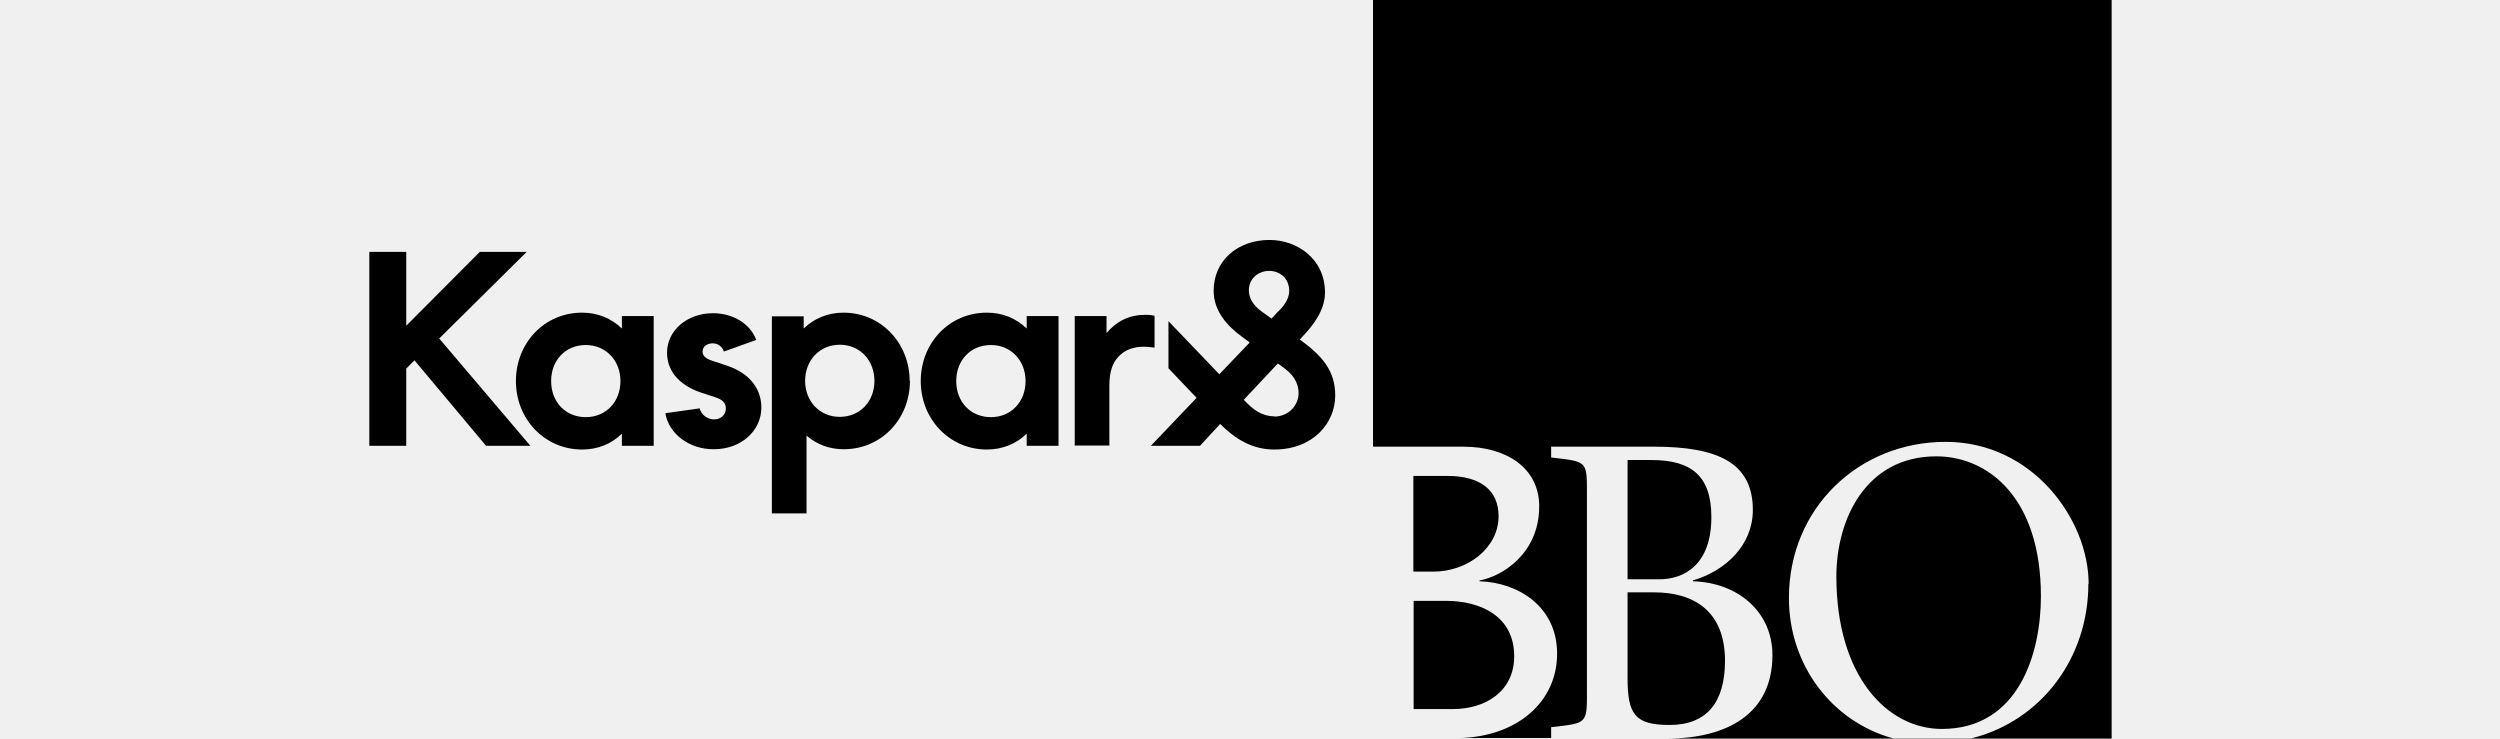
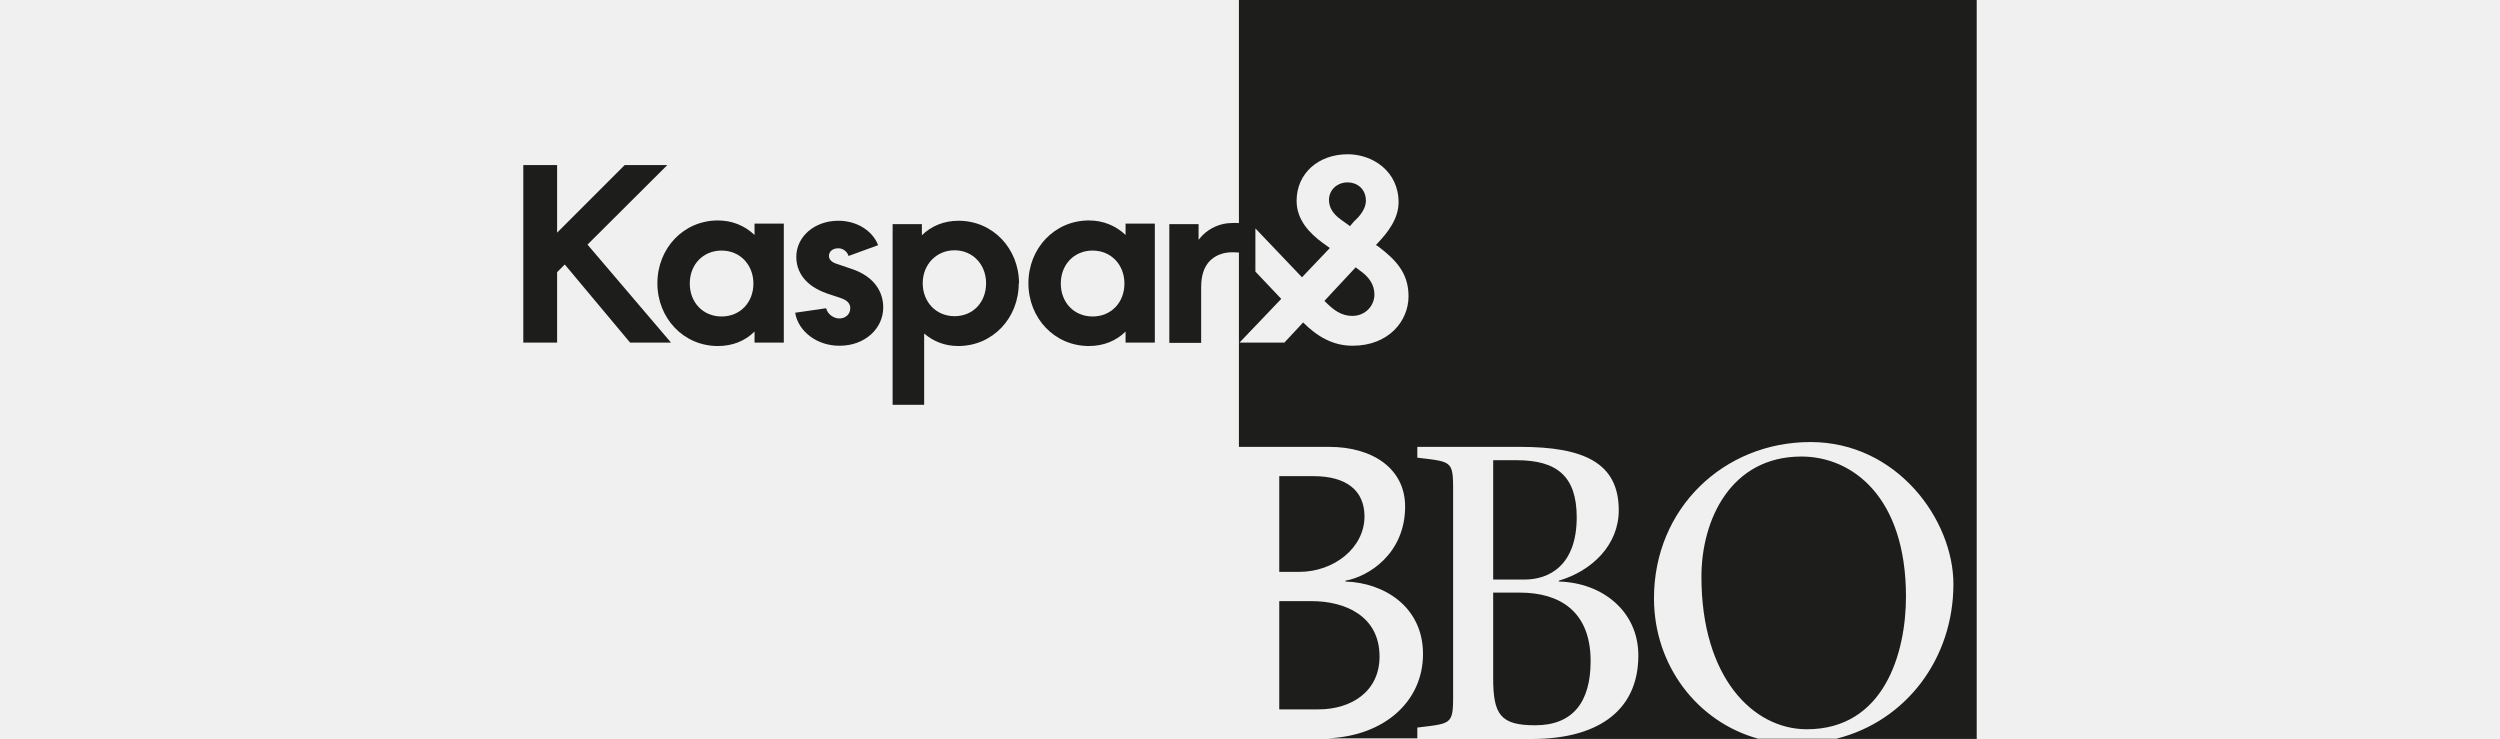
- <svg xmlns="http://www.w3.org/2000/svg" width="877" height="259" viewBox="0 0 877 259" fill="none">
-   <g clip-path="url(#clip0_1_78)">
-     <path d="M420.96 156.396H403.719L419.764 139.561L409.898 129.201V112.665L427.737 131.293L438.4 120.136L435.71 118.144C430.627 114.458 425.744 109.179 425.744 102.006C425.744 91.447 434.115 84.175 445.376 84.175C454.944 84.175 464.81 90.75 464.81 102.604C464.81 108.979 460.425 114.359 457.037 117.945L455.94 119.14L456.439 119.439C463.813 124.918 468.398 129.998 468.398 138.764C468.398 148.228 460.824 157.691 446.971 157.691C439.397 157.691 433.417 154.105 428.036 148.726L420.86 156.496L420.96 156.396ZM446.971 146.136C452.153 146.136 455.542 142.052 455.542 137.967C455.542 133.883 453.25 130.994 449.762 128.604L448.267 127.508L436.308 140.259C439.596 143.745 442.686 146.036 446.971 146.036V146.136ZM452.253 102.106C452.253 97.324 448.665 95.033 445.277 95.033C441.191 95.033 438.101 97.922 438.101 101.807C438.101 104.297 439.297 106.887 442.586 109.278L446.074 111.769L447.968 109.677C449.861 107.983 452.253 105.194 452.253 102.106Z" fill="black" />
-     <path d="M405.015 110.772V121.929C403.819 121.83 402.523 121.63 401.128 121.63C397.54 121.63 394.451 122.826 392.358 125.117C390.365 127.209 389.169 130.197 389.169 135.278V156.296H377.01V110.872H388.172V116.849C388.67 116.351 389.069 115.753 389.667 115.255C392.557 112.366 396.643 110.473 401.128 110.473C402.423 110.374 403.819 110.473 405.015 110.772Z" fill="black" />
-     <path d="M371.33 110.972V156.396H360.168V152.113C356.58 155.699 351.597 157.691 346.216 157.691C333.061 157.691 322.995 147.032 322.995 133.684C322.995 120.335 332.961 109.677 346.216 109.677C351.697 109.677 356.481 111.669 360.168 115.255V110.872H371.33V110.972ZM359.769 133.684C359.769 126.512 354.687 121.033 347.611 121.033C340.535 121.033 335.453 126.312 335.453 133.684C335.453 141.055 340.535 146.335 347.611 146.335C354.687 146.335 359.769 140.956 359.769 133.684Z" fill="black" />
-     <path d="M319.208 133.584C319.208 146.933 309.242 157.592 295.988 157.592C290.905 157.592 286.52 155.898 282.932 152.81V180.105H270.774V110.972H281.936V115.255C285.523 111.768 290.307 109.677 295.888 109.677C309.043 109.677 319.108 120.335 319.108 133.684L319.208 133.584ZM306.751 133.584C306.751 126.412 301.668 120.933 294.592 120.933C287.517 120.933 282.434 126.412 282.434 133.584C282.434 140.757 287.517 146.235 294.592 146.235C301.668 146.235 306.751 140.856 306.751 133.584Z" fill="black" />
-     <path d="M233.501 144.94L245.46 143.247C245.959 145.538 248.251 147.132 250.543 147.132C252.835 147.132 254.629 145.538 254.629 143.247C254.629 141.354 253.433 140.159 250.942 139.362L245.759 137.668C237.388 134.78 234 129.4 234 123.722C234 115.952 240.976 109.876 250.144 109.876C257.32 109.876 263.299 113.761 265.293 119.24L253.931 123.324C253.433 121.63 251.839 120.435 250.045 120.435C247.952 120.435 246.457 121.63 246.457 123.324C246.457 124.818 247.553 125.814 249.746 126.512L254.828 128.205C264.196 131.293 267.086 137.569 267.086 142.948C267.086 151.117 260.011 157.592 250.443 157.592C241.873 157.691 234.598 152.212 233.402 144.94H233.501Z" fill="black" />
-     <path d="M229.316 110.972V156.396H218.154V152.113C214.566 155.699 209.782 157.691 204.202 157.691C191.047 157.691 180.981 147.032 180.981 133.684C180.981 120.335 190.947 109.677 204.202 109.677C209.683 109.677 214.466 111.669 218.154 115.255V110.872H229.316V110.972ZM217.656 133.684C217.656 126.512 212.573 121.033 205.497 121.033C198.421 121.033 193.339 126.312 193.339 133.684C193.339 141.055 198.421 146.335 205.497 146.335C212.573 146.335 217.656 140.956 217.656 133.684Z" fill="black" />
-     <path d="M142.513 88.359V114.259L168.324 88.359H184.768L154.073 118.742L186.064 156.396H170.517L145.403 126.412L142.513 129.301V156.396H129.557V88.359H142.513Z" fill="black" />
-     <path d="M740.766 259V0H481.652V156.695H513.344C528.592 156.695 539.953 164.266 539.953 177.614C539.953 194.25 526.898 202.219 519.025 203.614V203.913C532.478 204.311 546.231 212.679 546.231 229.315C546.231 245.95 532.678 258.103 512.646 258.9H511.45H544.139V255.115C557.294 253.521 556.696 254.218 556.696 240.671V174.925C556.696 161.377 557.294 162.074 544.139 160.48V156.695H580.215C602.539 156.695 614.897 162.273 614.897 178.909C614.897 191.162 605.429 200.227 593.868 203.614V203.913C609.415 204.311 621.773 214.472 621.773 229.813C621.773 250.234 606.127 259.1 584.6 259.1H740.666L740.766 259ZM732.594 204.809C732.594 230.809 716.15 252.824 691.634 259H664.028C642.701 253.123 627.553 233.399 627.553 209.79C627.553 178.212 652.069 155.002 682.565 155.002C713.061 155.002 732.694 182.296 732.694 204.809H732.594ZM715.951 209.192C715.951 174.227 697.115 160.082 679.276 160.082C654.461 160.082 644.196 182.296 644.196 202.219C644.196 237.583 662.334 255.713 681.17 255.713C708.377 255.713 715.951 228.817 715.951 209.192ZM507.763 166.955H495.804V200.526H502.78C515.038 200.526 525.702 192.058 525.702 181.101C525.702 172.036 519.423 166.955 507.763 166.955ZM507.265 210.786H495.904V248.74H509.657C521.217 248.74 531.183 242.464 531.183 230.211C531.183 215.867 518.925 210.786 507.364 210.786H507.265ZM579.318 161.377H570.947V203.215H582.109C590.48 203.215 600.346 198.434 600.346 181.4C600.346 166.955 593.37 161.377 579.318 161.377ZM580.315 207.798H570.947V237.782C570.947 250.632 573.538 254.318 585.696 254.318C598.851 254.318 605.13 246.249 605.13 231.805C605.13 214.173 593.968 207.798 580.315 207.798Z" fill="black" />
-   </g>
-   <defs>
-     <clipPath id="clip0_1_78">
-       <rect width="877" height="259" fill="white" />
-     </clipPath>
-   </defs>
+ <svg xmlns="http://www.w3.org/2000/svg" width="876.615" height="259" viewBox="0 0 876.615 259">
+   <path fill-rule="nonzero" fill="rgb(11.373%, 11.373%, 10.588%)" fill-opacity="1" d="M 693.125 259 L 693.125 0 L 434.422 0 L 434.422 156.695 L 466.102 156.695 C 481.242 156.695 492.699 164.266 492.699 177.613 C 492.699 194.25 479.746 202.219 471.777 203.613 L 471.777 203.914 C 485.227 204.312 498.973 212.68 498.973 229.316 C 498.973 245.949 485.426 258.102 465.504 258.898 L 464.309 258.898 L 496.98 258.898 L 496.98 255.113 C 510.129 253.52 509.531 254.219 509.531 240.672 L 509.531 174.926 C 509.531 161.375 510.129 162.074 496.98 160.48 L 496.98 156.695 L 533.043 156.695 C 555.355 156.695 567.609 162.273 567.609 178.91 C 567.609 191.16 558.145 200.227 546.59 203.613 L 546.59 203.914 C 562.031 204.312 574.48 214.473 574.48 229.812 C 574.48 250.234 558.844 259.102 537.426 259.102 L 693.223 259.102 Z M 482.438 85.969 L 482.934 86.168 C 489.609 91.148 493.895 95.828 493.895 103.898 C 493.895 112.566 486.922 121.23 474.27 121.23 C 467.297 121.23 461.816 117.945 456.938 113.062 L 450.359 120.137 L 434.621 120.137 L 449.266 104.797 L 440.199 95.23 L 440.199 80.09 L 456.539 97.227 L 466.301 86.965 L 463.809 85.172 C 459.129 81.785 454.645 77.004 454.645 70.43 C 454.645 60.766 462.316 54.09 472.574 54.09 C 481.34 54.09 490.406 60.066 490.406 70.926 C 490.406 76.805 486.422 81.684 483.332 84.973 L 482.336 86.066 Z M 684.957 204.809 C 684.957 230.809 668.52 252.824 644.012 259 L 616.422 259 C 595.203 253.121 579.961 233.398 579.961 209.789 C 579.961 178.211 604.465 155 634.848 155 C 665.23 155 684.957 182.297 684.957 204.809 Z M 668.32 209.191 C 668.32 174.227 649.492 160.082 631.66 160.082 C 606.855 160.082 596.598 182.297 596.598 202.219 C 596.598 237.582 614.727 255.711 633.555 255.711 C 660.75 255.711 668.32 228.816 668.32 209.191 Z M 481.938 103.301 C 481.938 99.617 479.848 96.926 476.66 94.734 L 475.363 93.738 L 464.406 105.492 C 467.496 108.68 470.285 110.773 474.168 110.773 C 478.949 110.773 481.938 106.988 481.938 103.301 Z M 475.066 77.402 C 476.758 75.809 478.949 73.219 478.949 70.43 C 478.949 66.047 475.664 63.953 472.574 63.953 C 468.789 63.953 466 66.645 466 70.129 C 466 72.422 467.098 74.812 470.184 77.004 L 473.371 79.293 L 475.066 77.301 Z M 460.523 166.957 L 448.566 166.957 L 448.566 200.527 L 455.543 200.527 C 467.793 200.527 478.453 192.059 478.453 181.102 C 478.453 172.035 472.176 166.957 460.523 166.957 Z M 459.926 210.785 L 448.566 210.785 L 448.566 248.738 L 462.316 248.738 C 473.871 248.738 483.73 242.465 483.73 230.211 C 483.73 215.867 471.48 210.785 459.926 210.785 Z M 531.945 161.375 L 523.578 161.375 L 523.578 203.215 L 534.637 203.215 C 543.004 203.215 552.867 198.434 552.867 181.398 C 552.867 166.957 545.891 161.375 531.848 161.375 Z M 532.941 207.797 L 523.578 207.797 L 523.578 237.781 C 523.578 250.633 526.168 254.316 538.32 254.316 C 551.473 254.316 557.746 246.25 557.746 231.805 C 557.746 214.172 546.688 207.797 532.941 207.797 Z M 532.941 207.797 " />
+   <path fill-rule="nonzero" fill="rgb(11.373%, 11.373%, 10.588%)" fill-opacity="1" d="M 435.719 78.398 L 435.719 88.656 C 434.621 88.559 433.426 88.457 432.133 88.457 C 428.844 88.457 426.055 89.555 424.062 91.645 C 422.27 93.637 421.176 96.328 421.176 100.91 L 421.176 120.234 L 410.016 120.234 L 410.016 78.598 L 420.277 78.598 L 420.277 84.074 C 420.277 84.074 421.176 83.078 421.574 82.582 C 424.262 79.891 427.949 78.199 432.031 78.199 C 433.227 78.098 434.523 78.199 435.617 78.398 Z M 435.719 78.398 " />
+   <path fill-rule="nonzero" fill="rgb(11.373%, 11.373%, 10.588%)" fill-opacity="1" d="M 404.938 78.496 L 404.938 120.137 L 394.676 120.137 L 394.676 116.25 C 391.391 119.539 386.906 121.332 381.824 121.332 C 369.773 121.332 360.609 111.57 360.609 99.316 C 360.609 87.062 369.773 77.301 381.824 77.301 C 386.805 77.301 391.191 79.094 394.676 82.383 L 394.676 78.398 L 404.938 78.398 Z M 394.277 99.418 C 394.277 92.84 389.598 87.859 383.121 87.859 C 376.645 87.859 371.965 92.742 371.965 99.418 C 371.965 106.09 376.645 110.973 383.121 110.973 C 389.598 110.973 394.277 106.09 394.277 99.418 Z M 394.277 99.418 " />
+   <path fill-rule="nonzero" fill="rgb(11.373%, 11.373%, 10.588%)" fill-opacity="1" d="M 357.223 99.316 C 357.223 111.57 348.055 121.332 336.004 121.332 C 331.32 121.332 327.336 119.738 324.051 116.949 L 324.051 141.953 L 312.992 141.953 L 312.992 78.598 L 323.25 78.598 L 323.25 82.48 C 326.539 79.293 330.922 77.402 336.102 77.402 C 348.156 77.402 357.32 87.164 357.32 99.418 Z M 345.766 99.316 C 345.766 92.742 341.082 87.762 334.707 87.762 C 328.332 87.762 323.551 92.742 323.551 99.316 C 323.551 105.891 328.234 110.871 334.707 110.871 C 341.184 110.871 345.766 105.992 345.766 99.316 Z M 345.766 99.316 " />
+   <path fill-rule="nonzero" fill="rgb(11.373%, 11.373%, 10.588%)" fill-opacity="1" d="M 278.723 109.676 L 289.68 108.082 C 290.18 110.176 292.273 111.668 294.363 111.668 C 296.457 111.668 298.148 110.176 298.148 108.082 C 298.148 106.391 297.055 105.293 294.762 104.496 L 289.98 102.902 C 282.309 100.215 279.223 95.332 279.223 90.051 C 279.223 82.98 285.598 77.402 293.965 77.402 C 300.539 77.402 306.02 80.988 307.91 85.969 L 297.551 89.754 C 297.055 88.16 295.559 87.062 293.965 87.062 C 291.973 87.062 290.676 88.16 290.676 89.754 C 290.676 91.047 291.676 92.043 293.766 92.641 L 298.449 94.234 C 307.016 97.023 309.703 102.805 309.703 107.785 C 309.703 115.254 303.23 121.23 294.465 121.23 C 286.691 121.332 279.918 116.352 278.824 109.676 Z M 278.723 109.676 " />
+   <path fill-rule="nonzero" fill="rgb(11.373%, 11.373%, 10.588%)" fill-opacity="1" d="M 274.84 78.496 L 274.84 120.137 L 264.578 120.137 L 264.578 116.25 C 261.293 119.539 256.906 121.332 251.727 121.332 C 239.676 121.332 230.512 111.57 230.512 99.316 C 230.512 87.062 239.676 77.301 251.727 77.301 C 256.707 77.301 261.094 79.094 264.578 82.383 L 264.578 78.398 L 274.84 78.398 Z M 264.18 99.418 C 264.18 92.84 259.5 87.859 253.023 87.859 C 246.547 87.859 241.867 92.742 241.867 99.418 C 241.867 106.09 246.547 110.973 253.023 110.973 C 259.5 110.973 264.18 106.09 264.18 99.418 Z M 264.18 99.418 " />
+   <path fill-rule="nonzero" fill="rgb(11.373%, 11.373%, 10.588%)" fill-opacity="1" d="M 195.348 57.875 L 195.348 81.586 L 219.055 57.875 L 233.996 57.875 L 206.004 85.77 L 235.293 120.137 L 220.945 120.137 L 198.035 92.742 L 195.348 95.43 L 195.348 120.137 L 183.492 120.137 L 183.492 57.875 Z M 195.348 57.875 " />
</svg>
